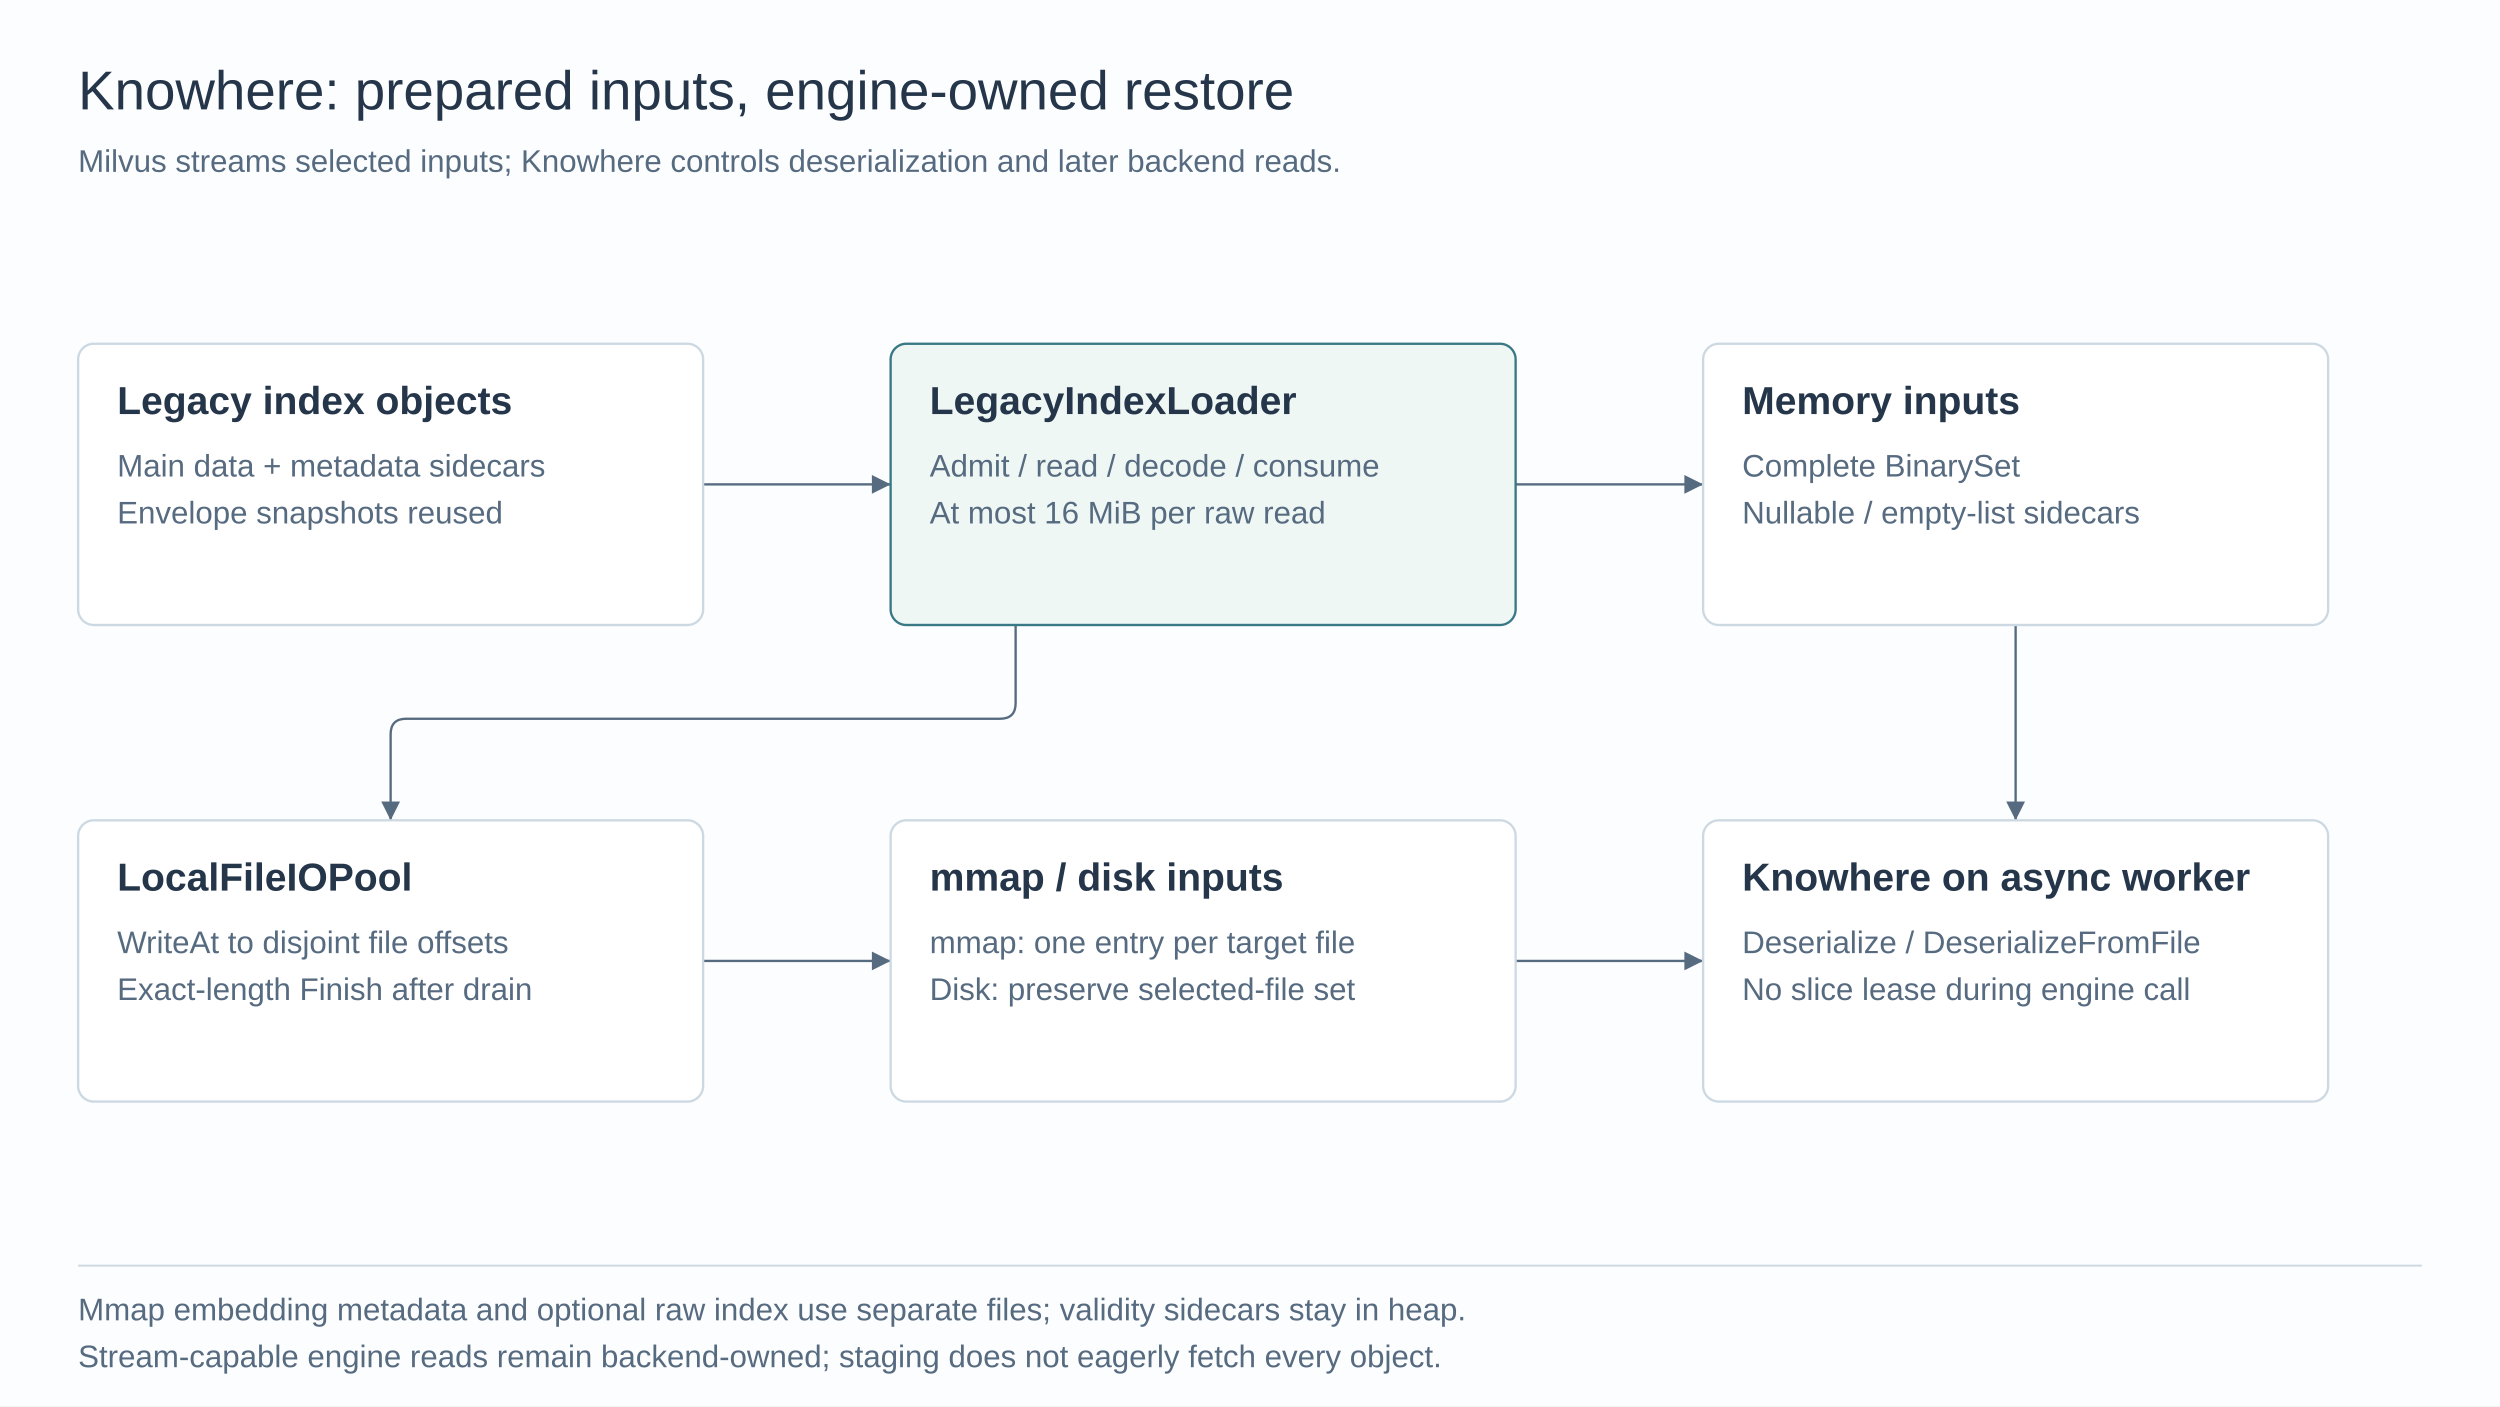
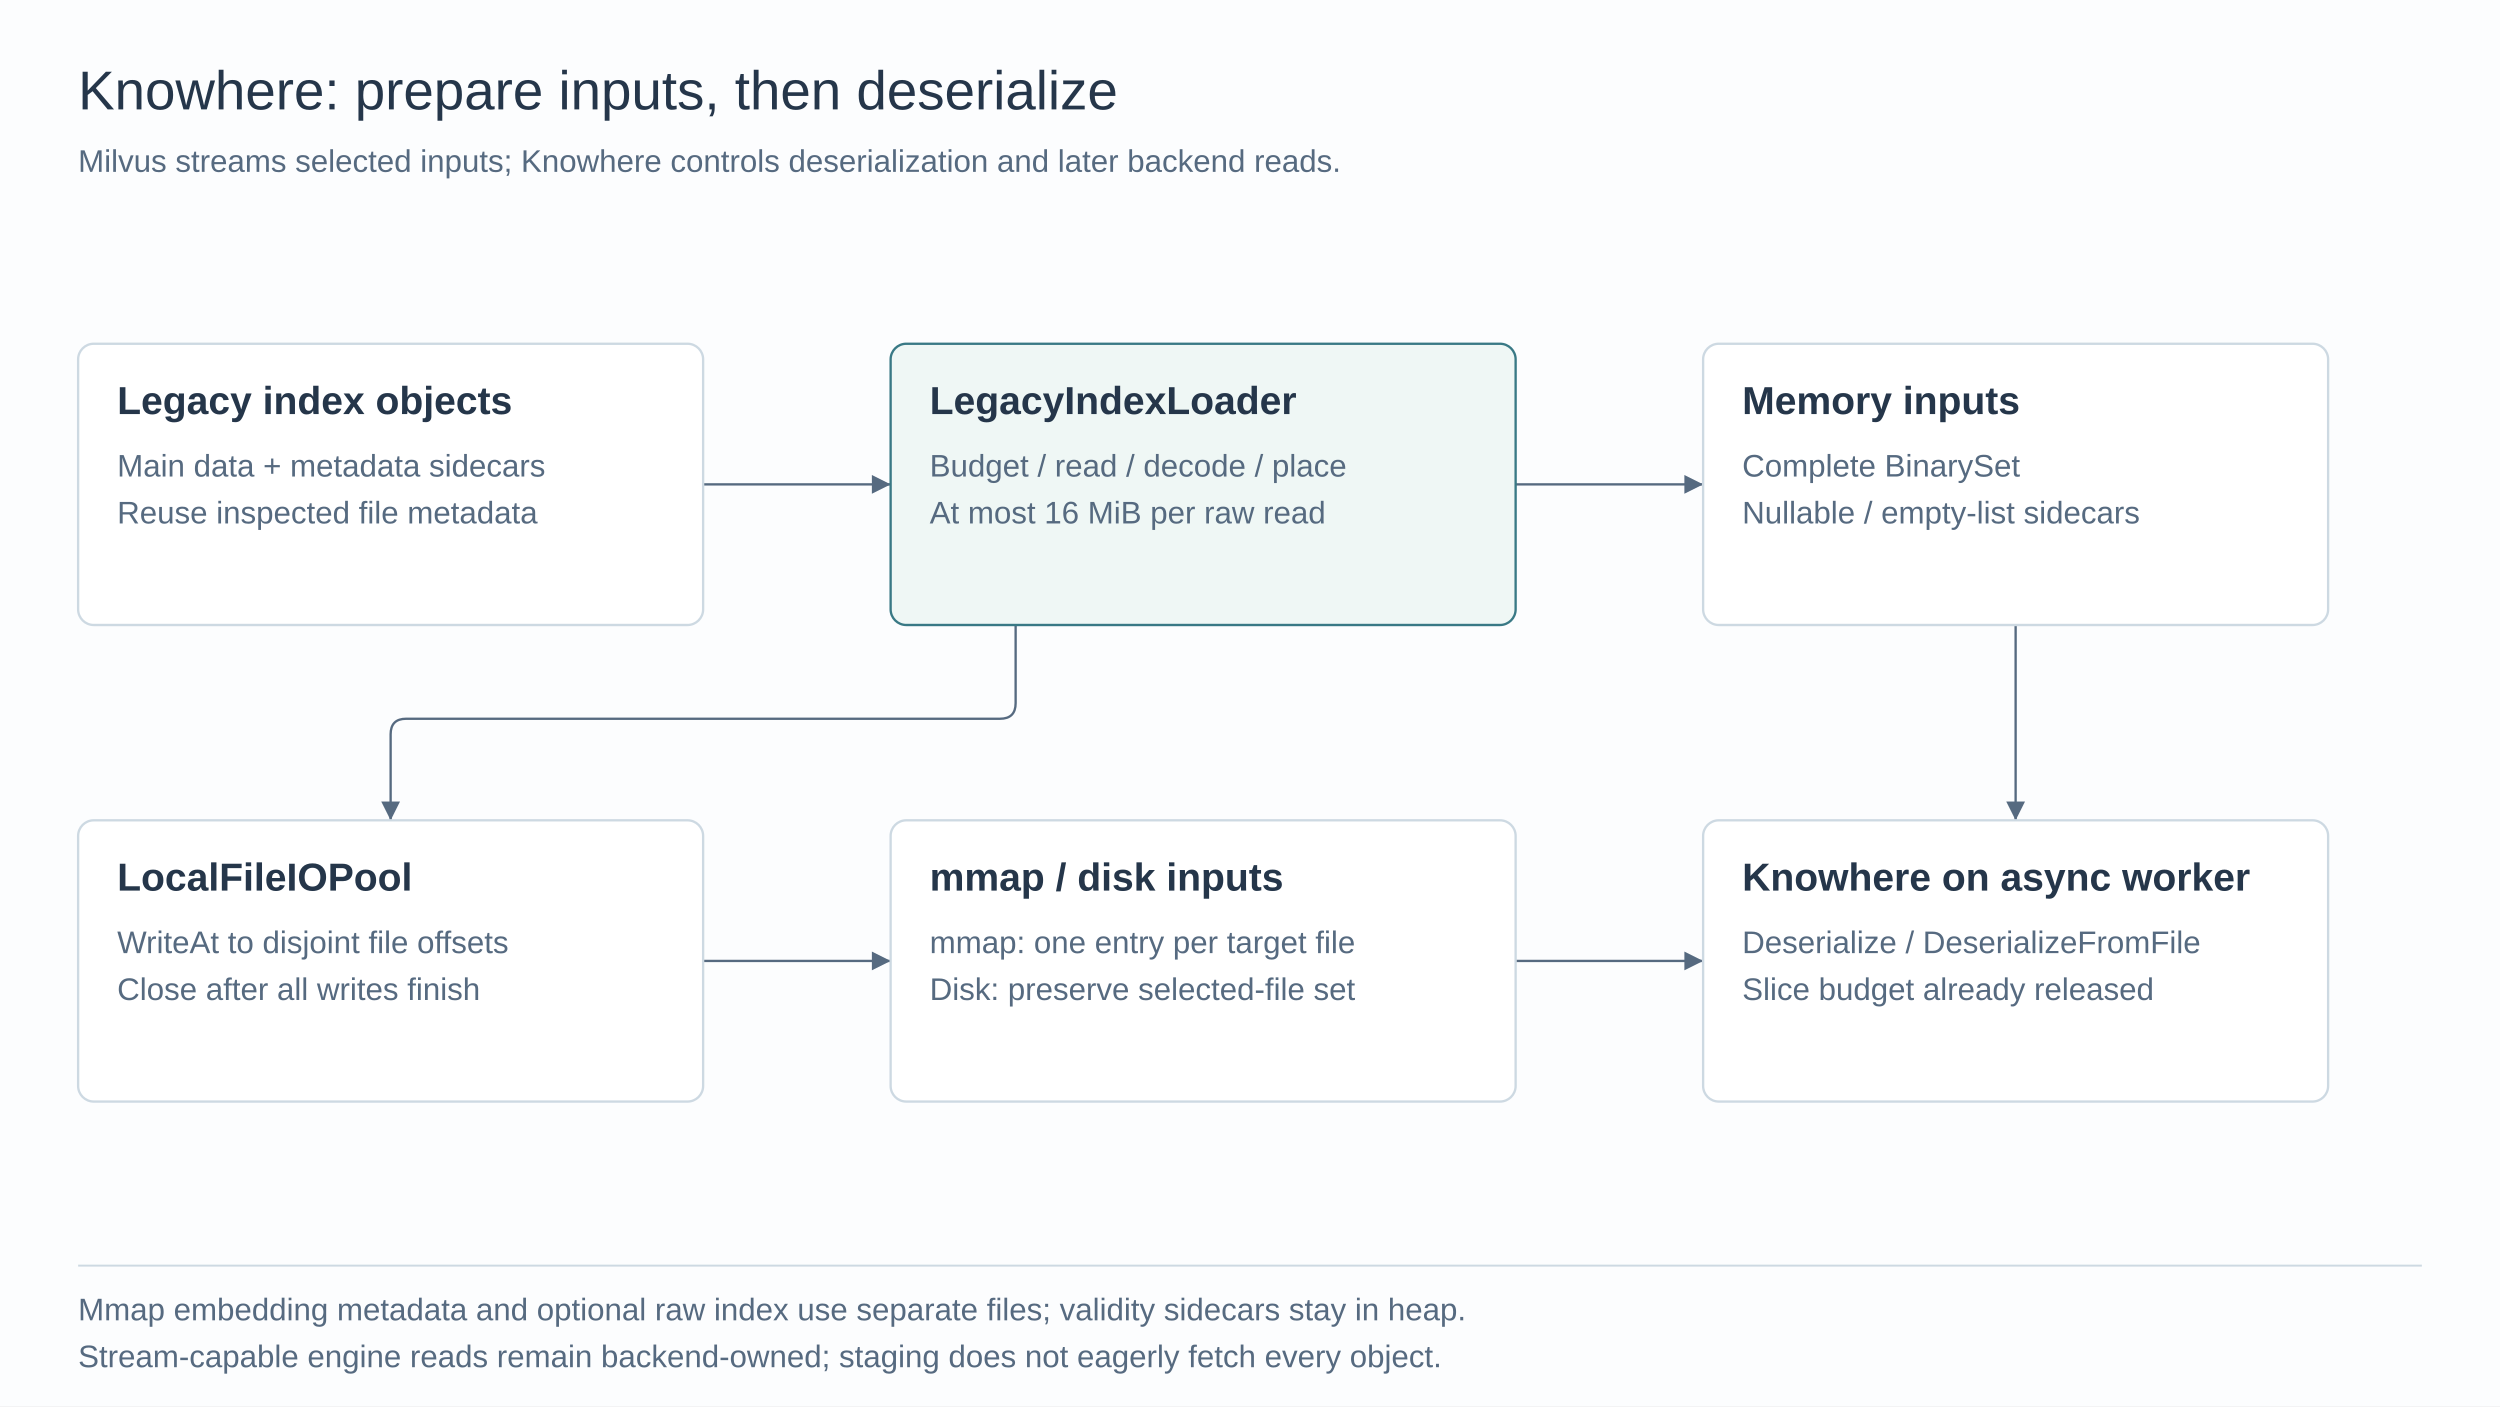
<svg xmlns="http://www.w3.org/2000/svg" width="1280" height="720" viewBox="0 0 1280 720" role="img" aria-labelledby="knowhere-architecture-title knowhere-architecture-desc">
  <defs>
    <marker id="knowhere-architecture-arrow" markerWidth="8" markerHeight="8" refX="8" refY="4" orient="auto">
      <path d="M 0 0 L 8 4 L 0 8 Z" fill="#566A80" />
    </marker>
    <marker id="knowhere-architecture-accent" markerWidth="8" markerHeight="8" refX="8" refY="4" orient="auto">
      <path d="M 0 0 L 8 4 L 0 8 Z" fill="#397985" />
    </marker>
    <marker id="knowhere-architecture-link" markerWidth="8" markerHeight="8" refX="8" refY="4" orient="auto">
      <path d="M 0 0 L 8 4 L 0 8 Z" fill="#557794" />
    </marker>
  </defs>
  <rect width="1280" height="720" fill="#FCFDFE" />
  <g font-family="Geist, Arial, sans-serif">
-     <text x="40" y="56" font-size="28" fill="#25364A" text-anchor="start" font-weight="400">Knowhere: prepared inputs, engine-owned restore</text>
+     <text x="40" y="56" font-size="28" fill="#25364A" text-anchor="start" font-weight="400">Knowhere: prepare inputs, then deserialize</text>
    <text x="40" y="88" font-size="16" fill="#566A80" text-anchor="start" font-weight="400">Milvus streams selected inputs; Knowhere controls deserialization and later backend reads.</text>
    <path d="M 360 248 L 456 248" fill="none" stroke="#566A80" stroke-width="1.2" marker-end="url(#knowhere-architecture-arrow)" />
    <path d="M 776 248 L 872 248" fill="none" stroke="#566A80" stroke-width="1.2" marker-end="url(#knowhere-architecture-arrow)" />
    <path d="M 520 320 L 520 360 Q 520 368 512 368 L 208 368 Q 200 368 200 376 L 200 420" fill="none" stroke="#566A80" stroke-width="1.2" marker-end="url(#knowhere-architecture-arrow)" />
    <path d="M 360 492 L 456 492" fill="none" stroke="#566A80" stroke-width="1.2" marker-end="url(#knowhere-architecture-arrow)" />
    <path d="M 776 492 L 872 492" fill="none" stroke="#566A80" stroke-width="1.2" marker-end="url(#knowhere-architecture-arrow)" />
    <path d="M 1032 320 L 1032 420" fill="none" stroke="#566A80" stroke-width="1.2" marker-end="url(#knowhere-architecture-arrow)" />
    <g data-node="Legacy index objects">
      <rect x="40" y="176" width="320" height="144" rx="8" fill="#FFFFFF" stroke="#CDD9E2" stroke-width="1.2" />
      <text x="60" y="212" font-size="20" fill="#25364A" text-anchor="start" font-weight="600">Legacy index objects</text>
      <text x="60" y="244" font-size="16" fill="#566A80" text-anchor="start" font-weight="400">Main data + metadata sidecars</text>
-       <text x="60" y="268" font-size="16" fill="#566A80" text-anchor="start" font-weight="400">Envelope snapshots reused</text>
+       <text x="60" y="268" font-size="16" fill="#566A80" text-anchor="start" font-weight="400">Reuse inspected file metadata</text>
    </g>
    <g data-node="LegacyIndexLoader">
      <rect x="456" y="176" width="320" height="144" rx="8" fill="#EFF7F5" stroke="#397985" stroke-width="1.2" />
      <text x="476" y="212" font-size="20" fill="#25364A" text-anchor="start" font-weight="600">LegacyIndexLoader</text>
-       <text x="476" y="244" font-size="16" fill="#566A80" text-anchor="start" font-weight="400">Admit / read / decode / consume</text>
+       <text x="476" y="244" font-size="16" fill="#566A80" text-anchor="start" font-weight="400">Budget / read / decode / place</text>
      <text x="476" y="268" font-size="16" fill="#566A80" text-anchor="start" font-weight="400">At most 16 MiB per raw read</text>
    </g>
    <g data-node="Memory inputs">
      <rect x="872" y="176" width="320" height="144" rx="8" fill="#FFFFFF" stroke="#CDD9E2" stroke-width="1.2" />
      <text x="892" y="212" font-size="20" fill="#25364A" text-anchor="start" font-weight="600">Memory inputs</text>
      <text x="892" y="244" font-size="16" fill="#566A80" text-anchor="start" font-weight="400">Complete BinarySet</text>
      <text x="892" y="268" font-size="16" fill="#566A80" text-anchor="start" font-weight="400">Nullable / empty-list sidecars</text>
    </g>
    <g data-node="LocalFileIOPool">
      <rect x="40" y="420" width="320" height="144" rx="8" fill="#FFFFFF" stroke="#CDD9E2" stroke-width="1.2" />
      <text x="60" y="456" font-size="20" fill="#25364A" text-anchor="start" font-weight="600">LocalFileIOPool</text>
      <text x="60" y="488" font-size="16" fill="#566A80" text-anchor="start" font-weight="400">WriteAt to disjoint file offsets</text>
-       <text x="60" y="512" font-size="16" fill="#566A80" text-anchor="start" font-weight="400">Exact-length Finish after drain</text>
+       <text x="60" y="512" font-size="16" fill="#566A80" text-anchor="start" font-weight="400">Close after all writes finish</text>
    </g>
    <g data-node="mmap / disk inputs">
      <rect x="456" y="420" width="320" height="144" rx="8" fill="#FFFFFF" stroke="#CDD9E2" stroke-width="1.2" />
      <text x="476" y="456" font-size="20" fill="#25364A" text-anchor="start" font-weight="600">mmap / disk inputs</text>
      <text x="476" y="488" font-size="16" fill="#566A80" text-anchor="start" font-weight="400">mmap: one entry per target file</text>
      <text x="476" y="512" font-size="16" fill="#566A80" text-anchor="start" font-weight="400">Disk: preserve selected-file set</text>
    </g>
    <g data-node="Knowhere on async worker">
      <rect x="872" y="420" width="320" height="144" rx="8" fill="#FFFFFF" stroke="#CDD9E2" stroke-width="1.2" />
      <text x="892" y="456" font-size="20" fill="#25364A" text-anchor="start" font-weight="600">Knowhere on async worker</text>
      <text x="892" y="488" font-size="16" fill="#566A80" text-anchor="start" font-weight="400">Deserialize / DeserializeFromFile</text>
-       <text x="892" y="512" font-size="16" fill="#566A80" text-anchor="start" font-weight="400">No slice lease during engine call</text>
+       <text x="892" y="512" font-size="16" fill="#566A80" text-anchor="start" font-weight="400">Slice budget already released</text>
    </g>
    <line x1="40" y1="648" x2="1240" y2="648" stroke="#CDD9E2" />
    <text x="40" y="676" font-size="16" fill="#566A80" text-anchor="start" font-weight="400">Mmap embedding metadata and optional raw index use separate files; validity sidecars stay in heap.</text>
    <text x="40" y="700" font-size="16" fill="#566A80" text-anchor="start" font-weight="400">Stream-capable engine reads remain backend-owned; staging does not eagerly fetch every object.</text>
  </g>
</svg>
